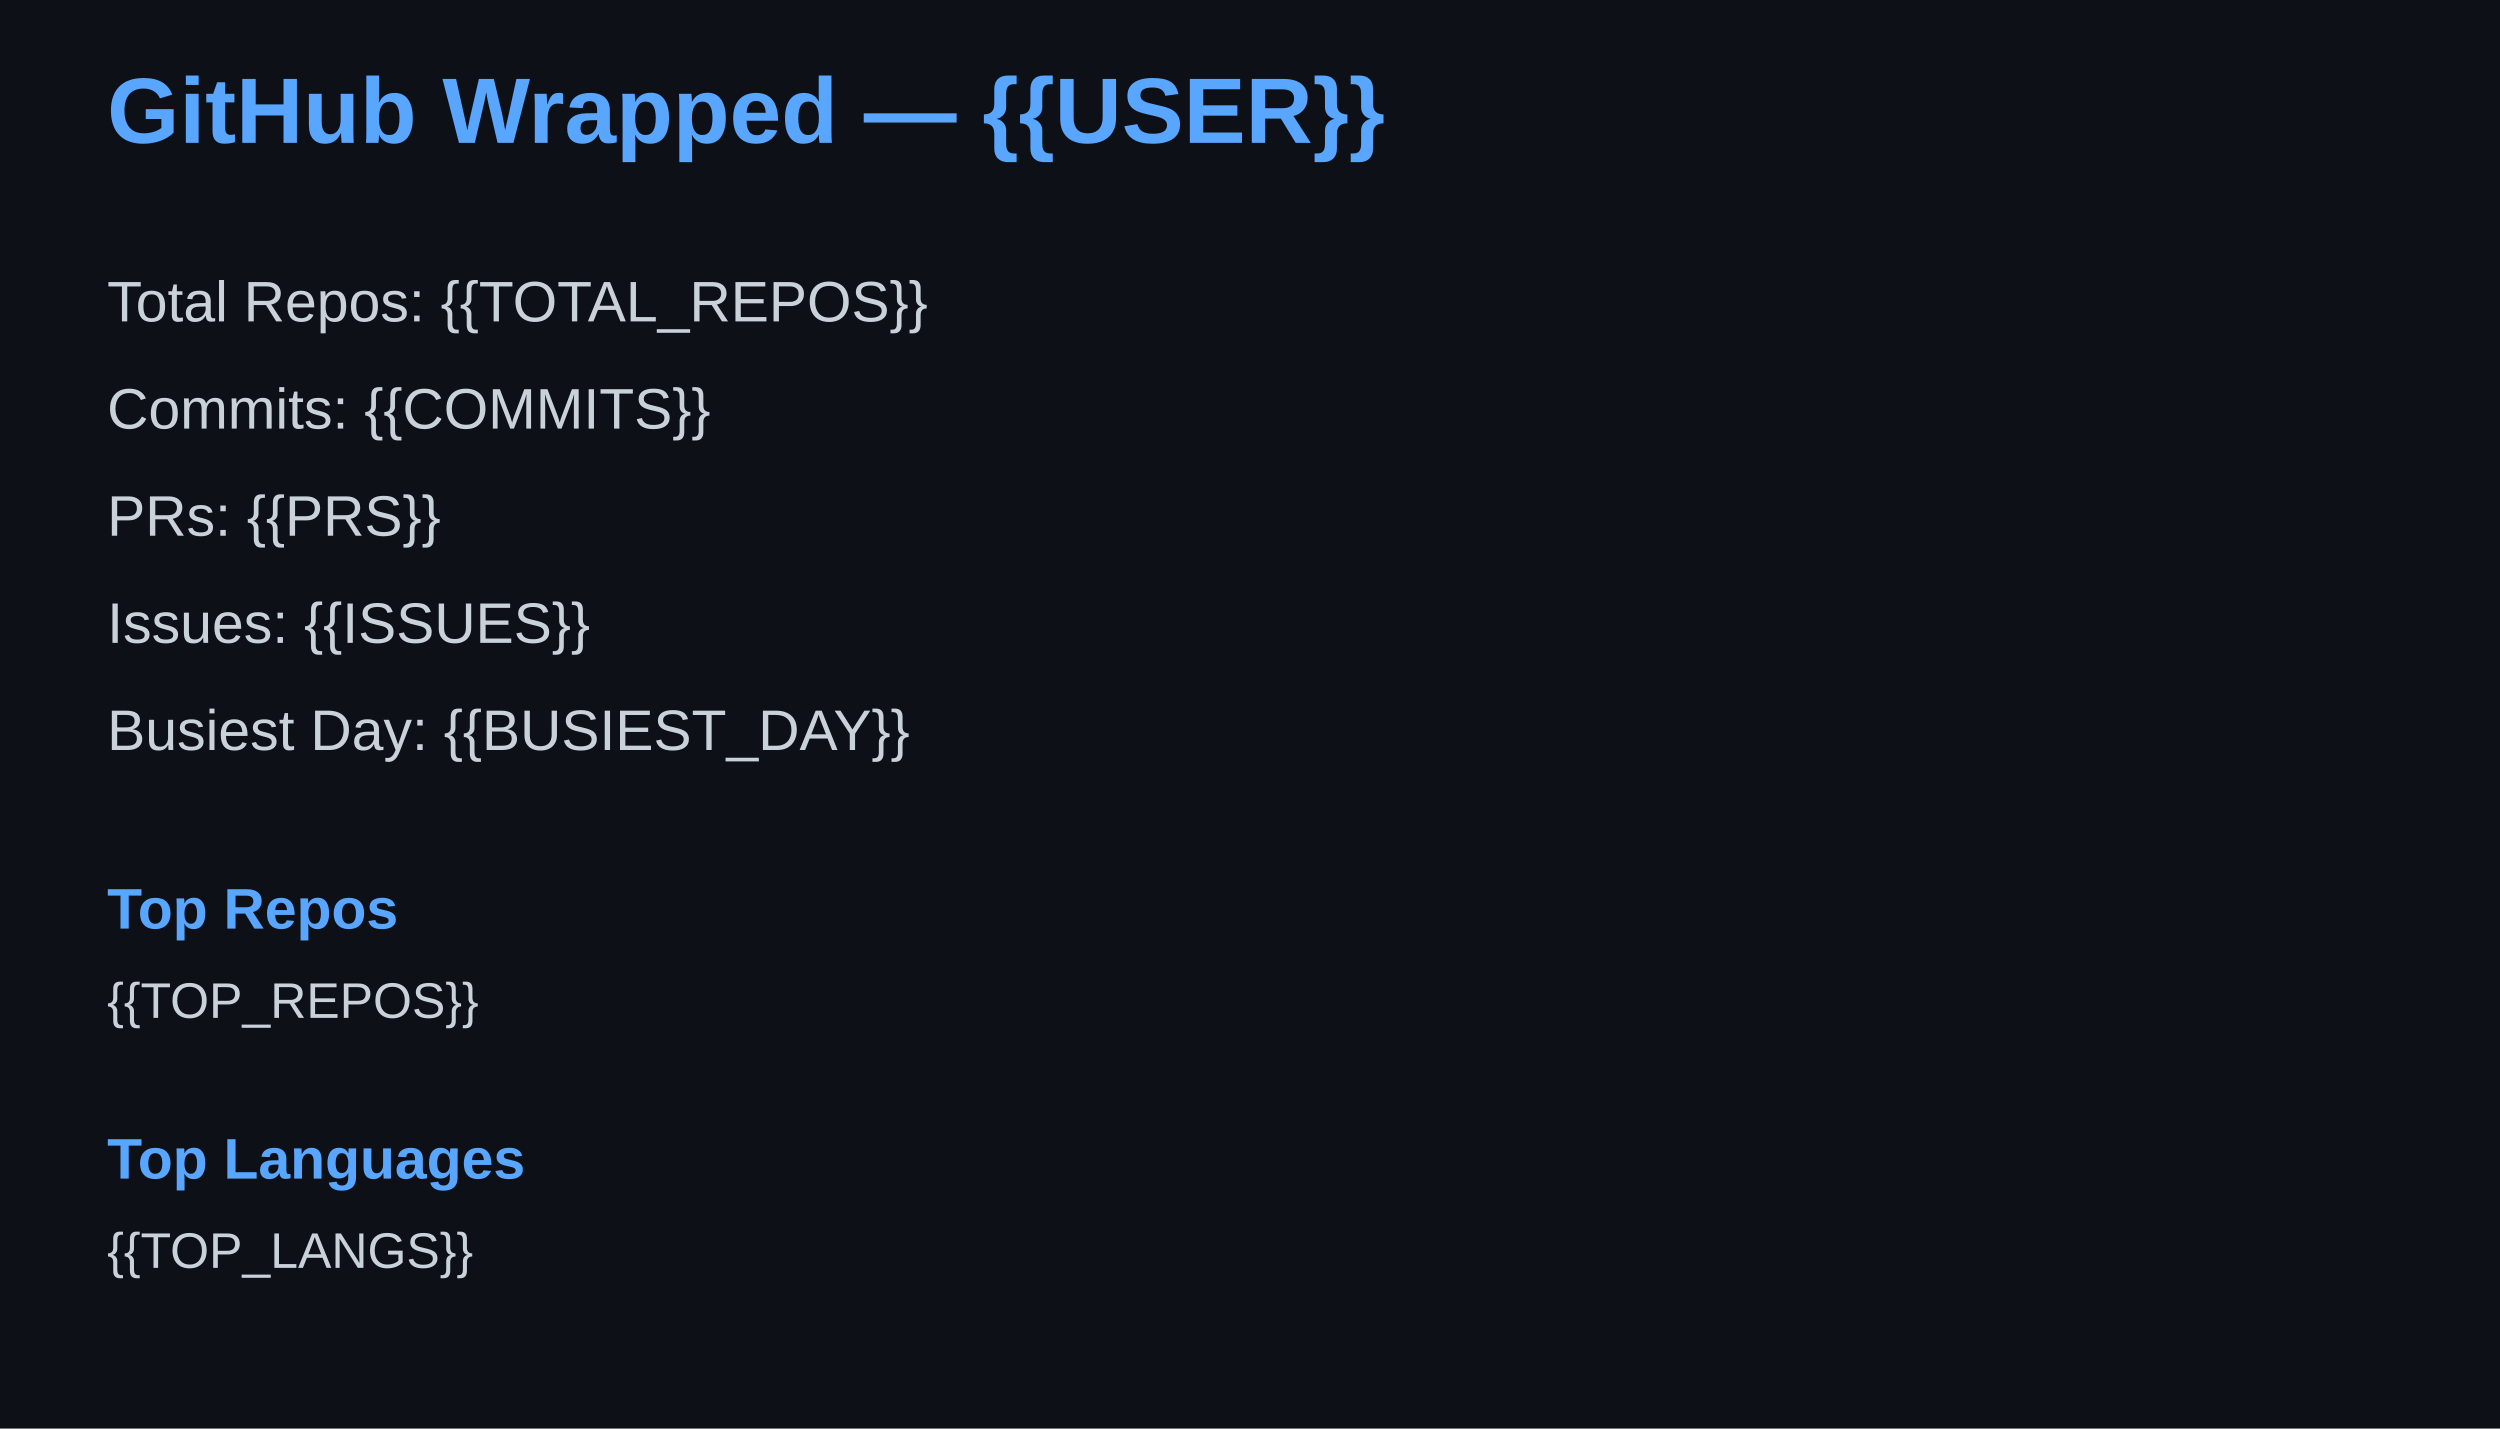
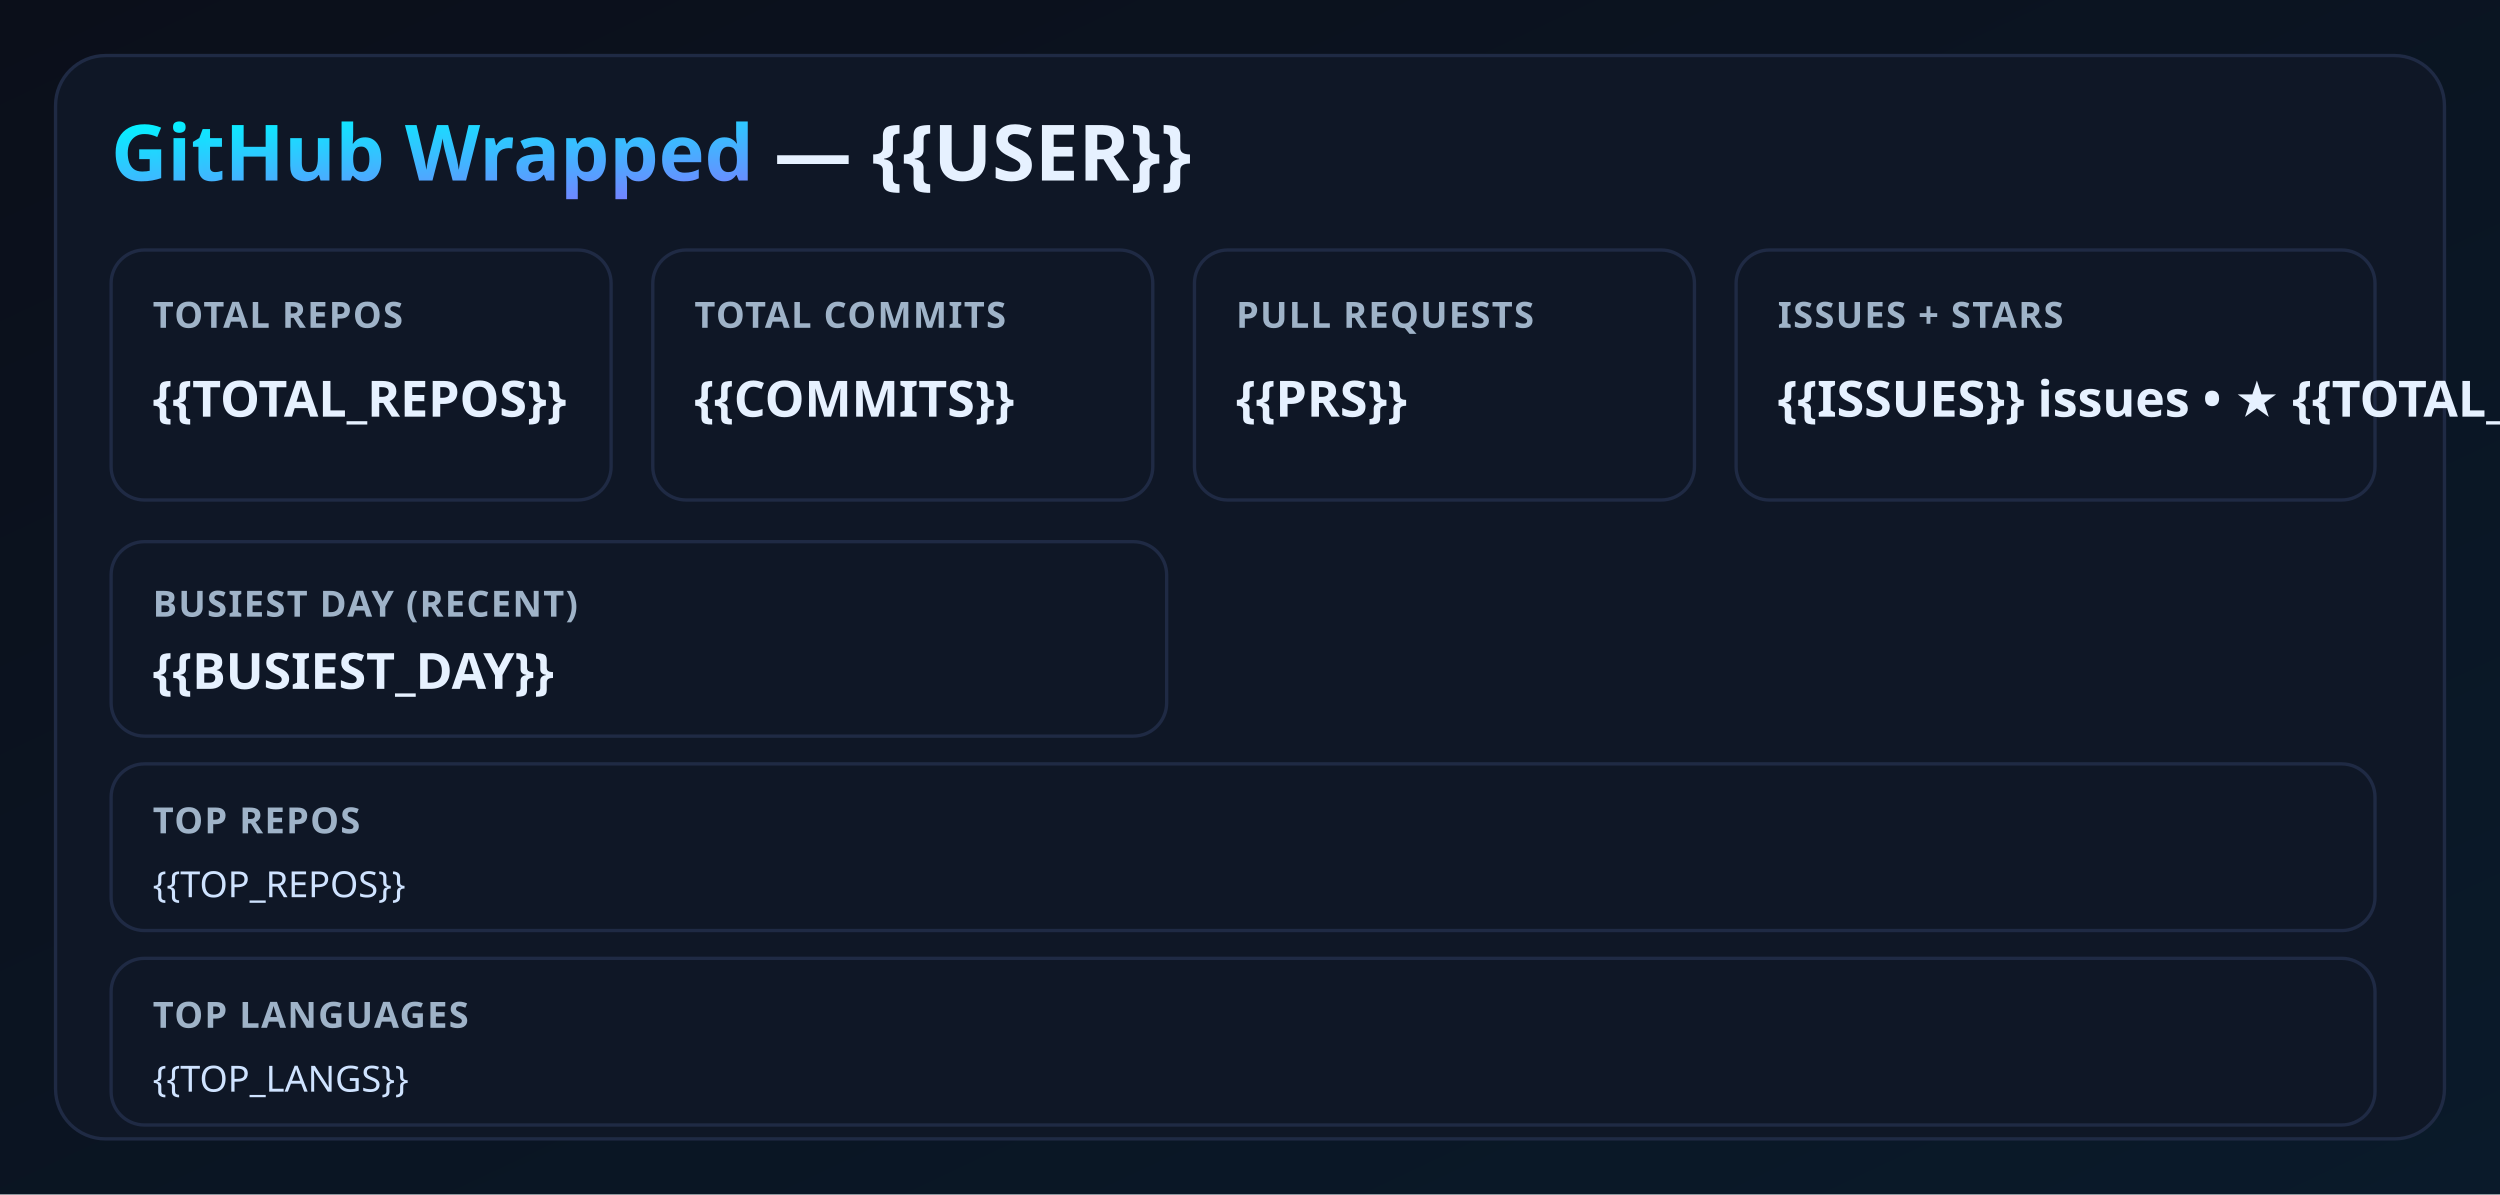
- <svg xmlns="http://www.w3.org/2000/svg" width="700" height="400" style="font-family:Arial, sans-serif; background:#0d1117;">
-   <rect width="100%" height="100%" fill="#0d1117" />
-   <text x="30" y="40" fill="#58a6ff" font-size="26" font-weight="bold">GitHub Wrapped — {{USER}}</text>
-   <text x="30" y="90" fill="#c9d1d9" font-size="16">Total Repos: {{TOTAL_REPOS}}</text>
-   <text x="30" y="120" fill="#c9d1d9" font-size="16">Commits: {{COMMITS}}</text>
-   <text x="30" y="150" fill="#c9d1d9" font-size="16">PRs: {{PRS}}</text>
-   <text x="30" y="180" fill="#c9d1d9" font-size="16">Issues: {{ISSUES}}</text>
-   <text x="30" y="210" fill="#c9d1d9" font-size="16">Busiest Day: {{BUSIEST_DAY}}</text>
-   <text x="30" y="260" fill="#58a6ff" font-size="16" font-weight="bold">Top Repos</text>
-   <text x="30" y="285" fill="#c9d1d9" font-size="14">{{TOP_REPOS}}</text>
-   <text x="30" y="330" fill="#58a6ff" font-size="16" font-weight="bold">Top Languages</text>
-   <text x="30" y="355" fill="#c9d1d9" font-size="14">{{TOP_LANGS}}</text>
+ <svg xmlns="http://www.w3.org/2000/svg" width="900" height="430" viewBox="0 0 900 430">
+   <defs>
+     <linearGradient id="bg" x1="0" y1="0" x2="1" y2="1">
+       <stop offset="0%" stop-color="#0b0f1a" />
+       <stop offset="100%" stop-color="#0a1a2a" />
+     </linearGradient>
+     <linearGradient id="neon" x1="0" y1="0" x2="1" y2="1">
+       <stop offset="0%" stop-color="#00f5ff" />
+       <stop offset="100%" stop-color="#9b5cff" />
+     </linearGradient>
+     <filter id="glow">
+       <feGaussianBlur stdDeviation="3.5" result="coloredBlur" />
+       <feMerge>
+         <feMergeNode in="coloredBlur" />
+         <feMergeNode in="SourceGraphic" />
+       </feMerge>
+     </filter>
+     <style>
+       .title { font: 700 28px 'Segoe UI', sans-serif; fill: #e6f1ff; }
+       .label { font: 600 13px 'Segoe UI', sans-serif; fill: #9fb3c8; letter-spacing: 0.5px; }
+       .value { font: 700 18px 'Segoe UI', sans-serif; fill: #e6f1ff; }
+       .neon { fill: url(#neon); filter: url(#glow); }
+       .card { fill: #0f1726; stroke: #1f2a44; stroke-width: 1.2; }
+       .mini { font: 500 13px 'Segoe UI', sans-serif; fill: #cfe3ff; }
+     </style>
+   </defs>
+   <rect width="100%" height="100%" fill="url(#bg)" />
+   <rect x="20" y="20" width="860" height="390" rx="18" class="card" />
+   <text x="40" y="65" class="title">
+     <tspan class="neon">GitHub Wrapped</tspan> — {{USER}}
+   </text>
+   <rect x="40" y="90" width="180" height="90" rx="12" class="card" />
+   <text x="55" y="118" class="label">TOTAL REPOS</text>
+   <text x="55" y="150" class="value">{{TOTAL_REPOS}}</text>
+   <rect x="235" y="90" width="180" height="90" rx="12" class="card" />
+   <text x="250" y="118" class="label">TOTAL COMMITS</text>
+   <text x="250" y="150" class="value">{{COMMITS}}</text>
+   <rect x="430" y="90" width="180" height="90" rx="12" class="card" />
+   <text x="445" y="118" class="label">PULL REQUESTS</text>
+   <text x="445" y="150" class="value">{{PRS}}</text>
+   <rect x="625" y="90" width="230" height="90" rx="12" class="card" />
+   <text x="640" y="118" class="label">ISSUES + STARS</text>
+   <text x="640" y="150" class="value">{{ISSUES}} issues • ★ {{TOTAL_STARS}}</text>
+   <rect x="40" y="195" width="380" height="70" rx="12" class="card" />
+   <text x="55" y="222" class="label">BUSIEST DAY (RECENT)</text>
+   <text x="55" y="248" class="value">{{BUSIEST_DAY}}</text>
+   <rect x="40" y="275" width="815" height="60" rx="12" class="card" />
+   <text x="55" y="300" class="label">TOP REPOS</text>
+   <text x="55" y="323" class="mini">{{TOP_REPOS}}</text>
+   <rect x="40" y="345" width="815" height="60" rx="12" class="card" />
+   <text x="55" y="370" class="label">TOP LANGUAGES</text>
+   <text x="55" y="393" class="mini">{{TOP_LANGS}}</text>
</svg>
